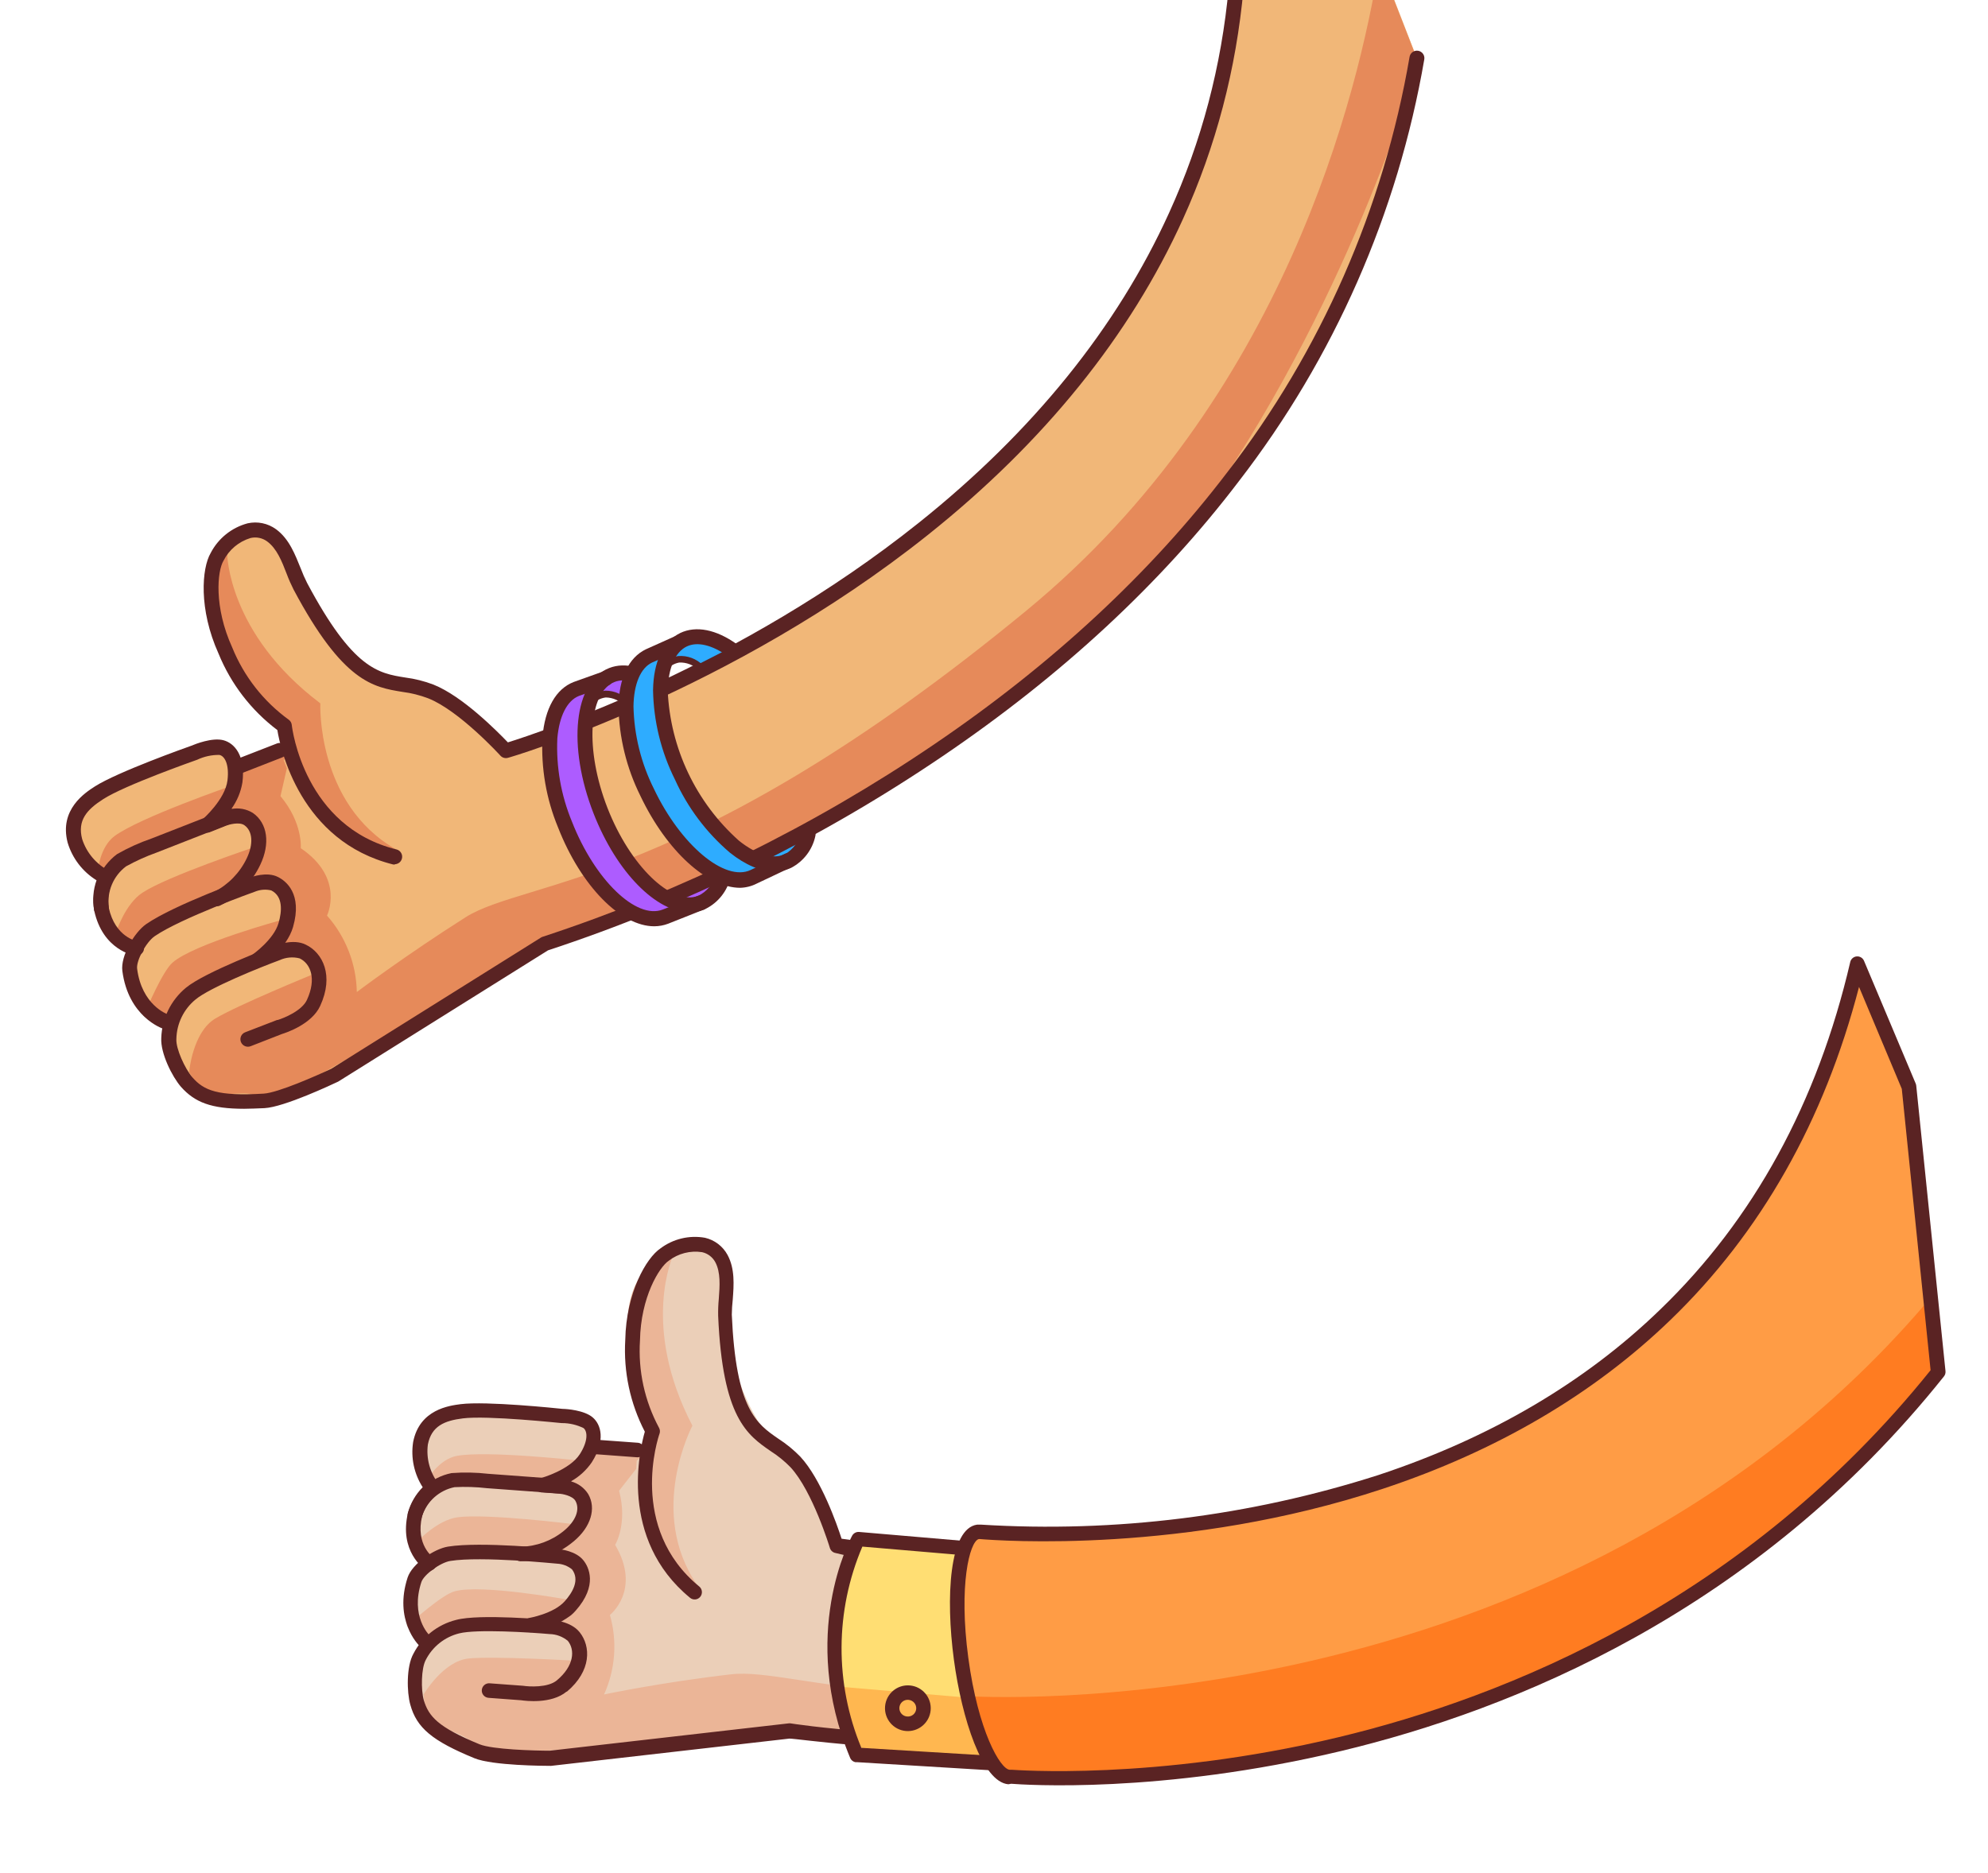
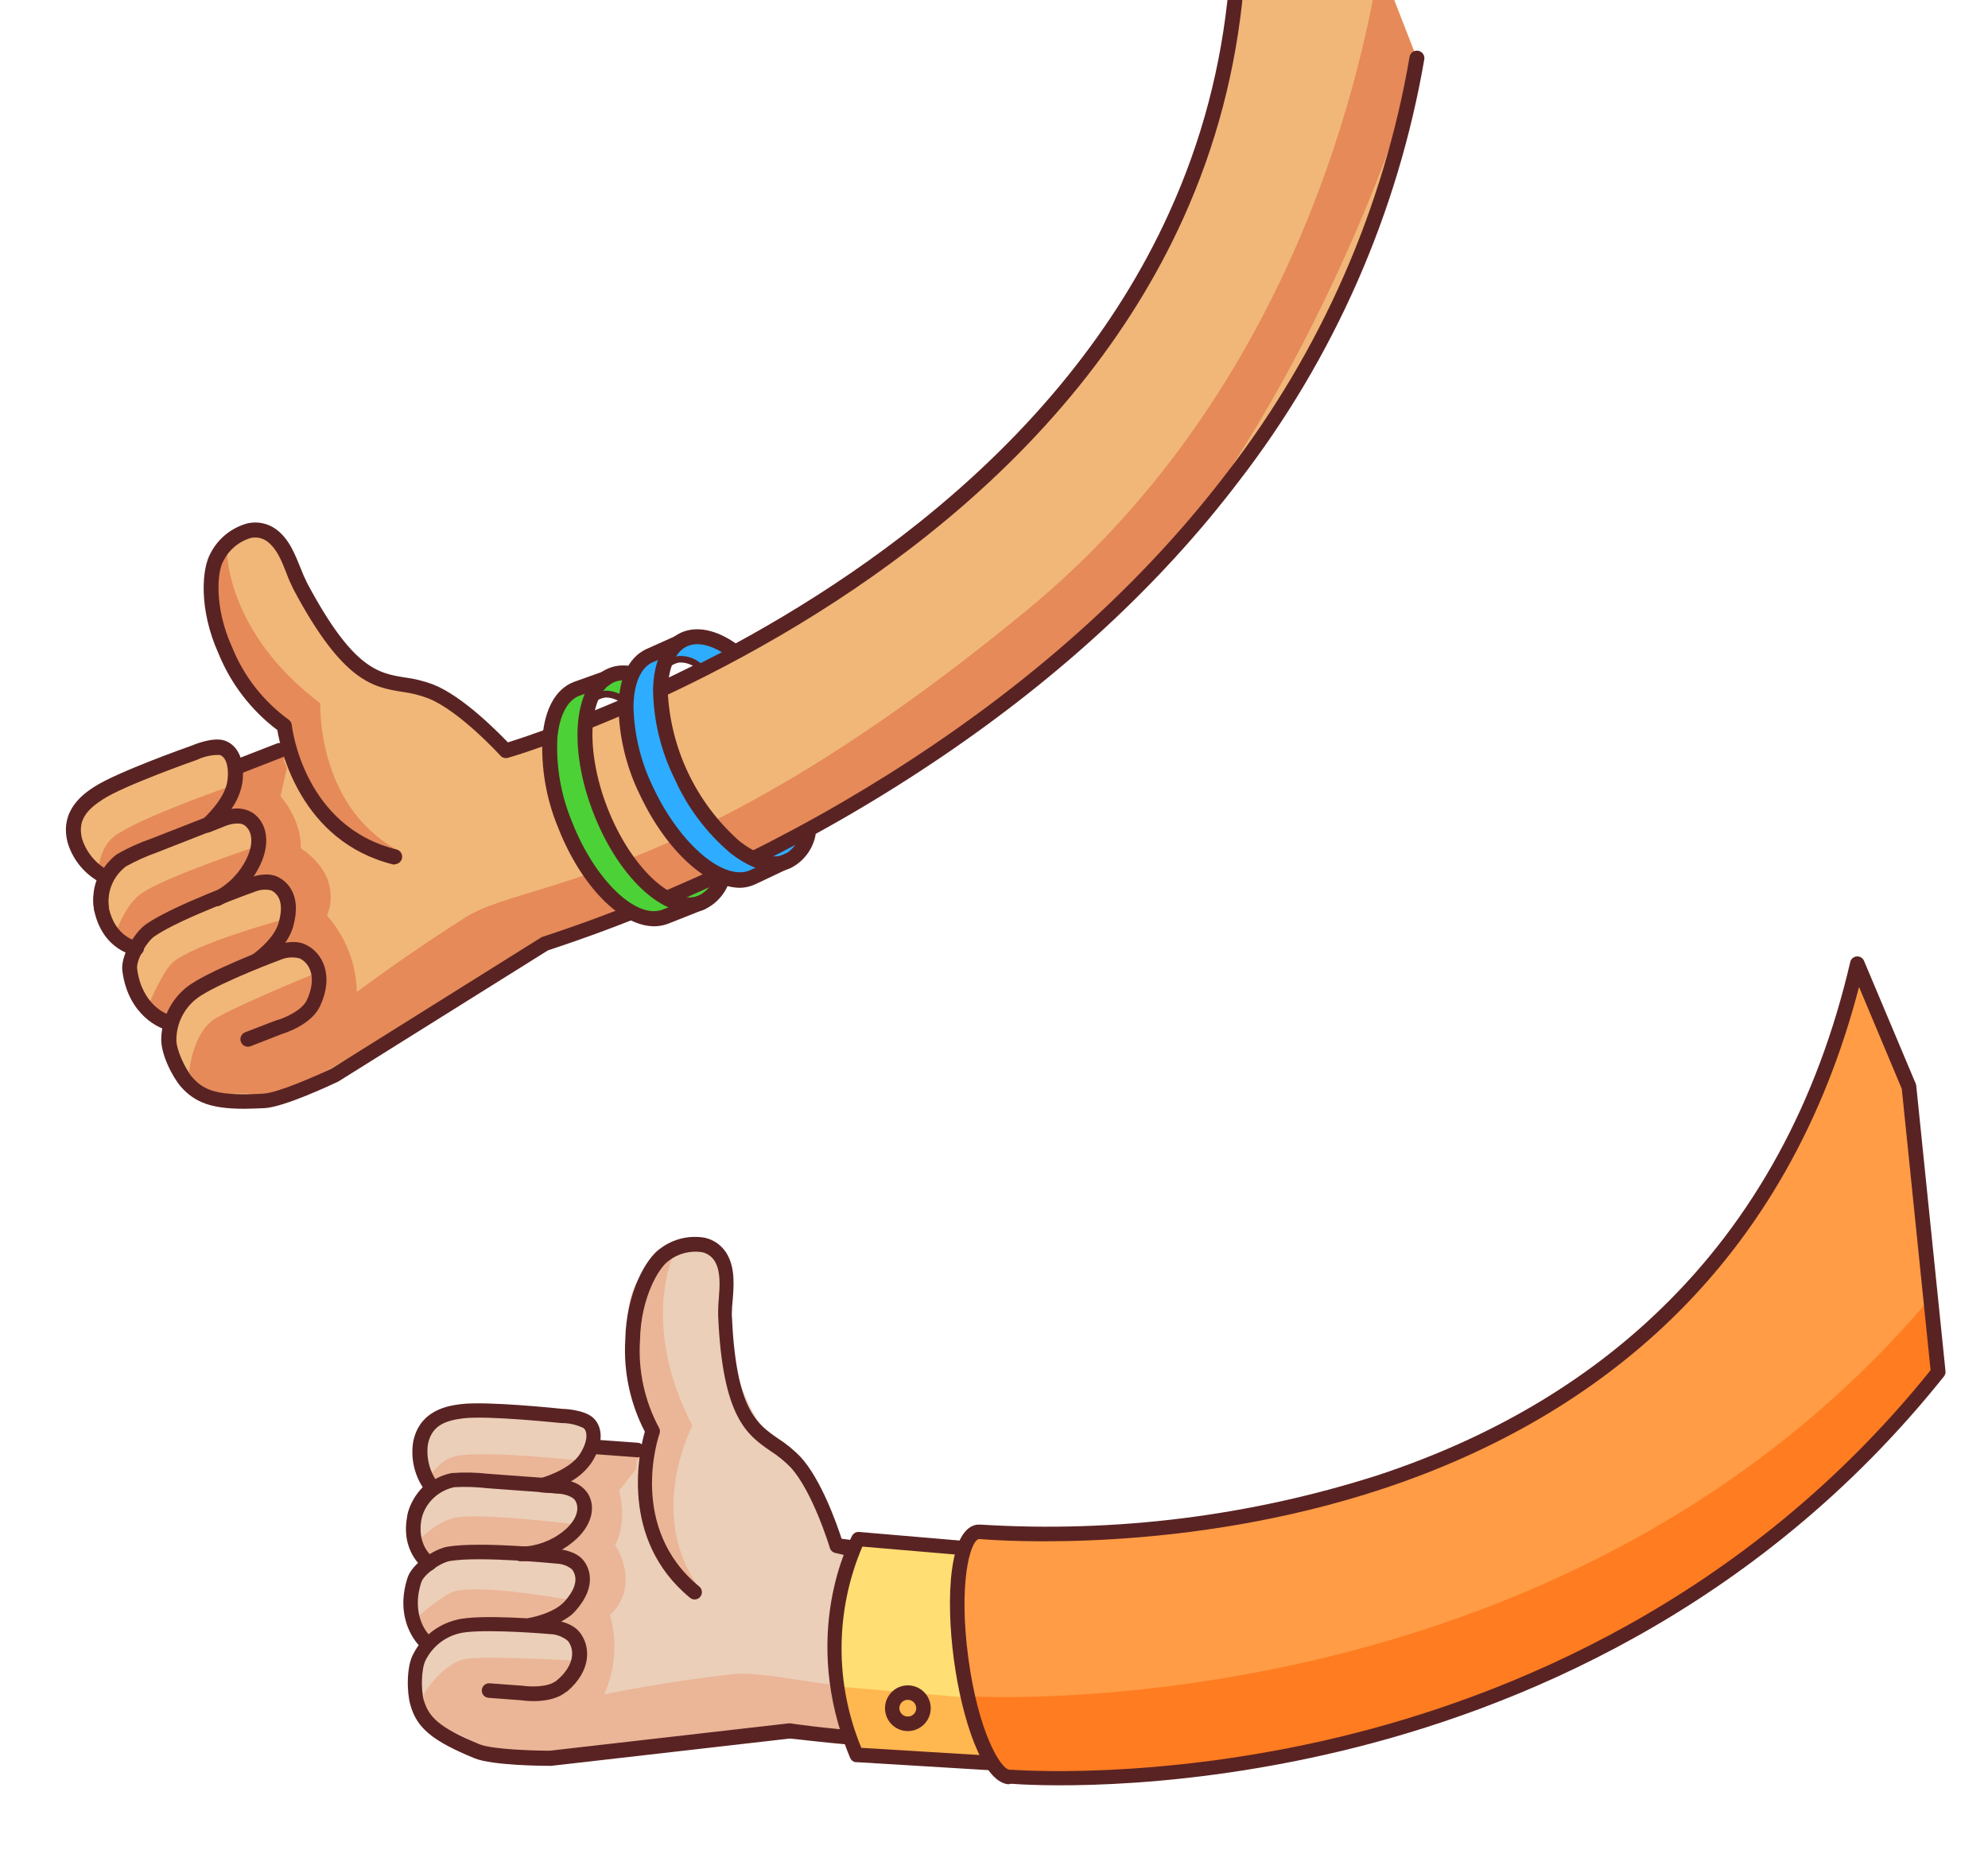
<svg xmlns="http://www.w3.org/2000/svg" viewBox="0 0 312 294">
  <defs>
-     <style>.cls-1{fill:#ebcfb8;}.cls-2{fill:#ebb597;}.cls-3{fill:#5a2323;}.cls-4{fill:#ffde73;}.cls-5{fill:#ffb750;}.cls-6{fill:#ff9c45;}.cls-7{fill:#ff7c21;}.cls-8{fill:#f1b778;}.cls-9{fill:#e68a5a;}.cls-10{fill:#2eacff;}.cls-11{fill:#ad5cff;}</style>
+     <style>.cls-1{fill:#ebcfb8;}.cls-2{fill:#ebb597;}.cls-3{fill:#5a2323;}.cls-4{fill:#ffde73;}.cls-5{fill:#ffb750;}.cls-6{fill:#ff9c45;}.cls-7{fill:#ff7c21;}.cls-8{fill:#f1b778;}.cls-9{fill:#e68a5a;}.cls-10{fill:#2eacff;}.cls-11{fill:#4cd137;}</style>
  </defs>
  <g id="OBJECTS">
    <path class="cls-1" d="M141.24,247.89a31.23,31.23,0,0,1-3.88-4.75q-3-.24-6.15-.57l-6.44-13.12s-12.15-6.76-11.63-33.39c-5.51-.43-19.77-3.23-10.81,28.52l-2.28,3-6.85-.51-1.38-4.07-19.89-2-5.56,4.31-.58,5.74,1.74,2.05-2.39,4.52.87,5.15.26,2.38-1.81,1.68-.62,8.37,2.5,2.79-.49,10.44L72.78,275l13.56,1,37.55-4.29s4.11.78,11.19,1.48l.65-.45a50.57,50.57,0,0,0,4.55-3.56c.29-.26,1.08-1.1,1.49-1.52a11.1,11.1,0,0,1,5-9.87A11.82,11.82,0,0,1,141.24,247.89Z" />
    <path class="cls-2" d="M131.15,272.72h4.58a50.57,50.57,0,0,0,4.55-3.56c.29-.26,1.08-1.1,1.49-1.52a13.4,13.4,0,0,1,.1-2c-14.06-.91-21.92-3.41-27.15-2.8C103.92,264.08,94.8,266,94.8,266a18.15,18.15,0,0,0,.92-12.48s5-3.93.82-11c0,0,2-3.29.62-8.5l2.68-3.43.09-1.32.68-.46,1.12,11.61a34.19,34.19,0,0,0,7.74,8.48c-8-11.55-.8-25.09-.8-25.09-8.2-15.74-3-26.78-3-26.78-13.47,3.07-3.94,27.09-3.94,27.09l-.81,3.31-.59-.19a5,5,0,0,1-.31.41l-6.73-.5-1.59,2-1.61.82.87-.68s-14.54-1.62-19.28-.74c-2.82.53-4.68,3.8-4.68,3.8l.81,1.25L67,234.9l-.4,1.55s2.7-3.5,6.4-4.31c.31-.06,8.16,1,8.16,1s4.78-.24,5.26-.42l-.06.81,4.92.9.24,3.5-3.25,4-1.39.82.9,2.14,4,1.13-.07,3.2L88.16,253,87,253.6l2.1-2.49s-13.59-2.47-17.76-1.3c-2,.55-6.65,4.75-6.65,4.75l1.62,3.51,2.53-.53L73,254.49l12.58.8.73-.86,2.9,1.13,1.68,2.6-2.2,5.9,1.13-3.38s-12.22-.71-16.24-.33S66.48,266,66.48,266l.28,3.09,3.18,2.36s3.92,1.25,3.93,2.1S78,275.35,78,275.35l21.38-1.44,9.25-.5,15.24-1.74S126.51,272.17,131.15,272.72Z" />
    <path class="cls-2" d="M73.6,243.06l11.5.32L90,239.26s-13.7-1.7-18.22-1.07c-3.1.43-6.16,3.68-6.16,3.68l1.69,3.48,2.51-1.24Z" />
    <path class="cls-3" d="M139.23,242.5c-2.21-.23-6.31-.83-7.15-.95-.73-2.26-3.21-9.35-6.47-12.87a19.58,19.58,0,0,0-3.46-2.83c-3.42-2.36-6.65-4.58-7.3-19.47A23.53,23.53,0,0,1,115,204c.17-2.26.36-4.82-.82-7a5.41,5.41,0,0,0-3.53-2.69,9,9,0,0,0-7,1.67c-2.21,1.48-5.38,6.94-5.52,14.37a27.75,27.75,0,0,0,3.07,14.4c-.8,2.76-4.15,16.84,7.1,26.08a1.13,1.13,0,0,0,1.6-.16,1.15,1.15,0,0,0-.15-1.61c-11.22-9.2-6.45-23.44-6.24-24a1.13,1.13,0,0,0-.07-.9,25.49,25.49,0,0,1-3-13.73c.12-6.77,3-11.5,4.52-12.52a6.86,6.86,0,0,1,5.23-1.34,3.12,3.12,0,0,1,2.06,1.55c.87,1.61.71,3.73.56,5.77a22.82,22.82,0,0,0-.1,2.69c.69,16,4.55,18.68,8.28,21.25a17.35,17.35,0,0,1,3.07,2.5c3.47,3.74,6.16,12.58,6.18,12.67a1.15,1.15,0,0,0,.91.8,54.28,54.28,0,0,0,8,1.35C138.43,244.28,139.74,243.37,139.23,242.5Z" />
    <path class="cls-3" d="M133.94,273.93c.6-.4,1.2-.81,1.79-1.23.39-.27.77-.55,1.15-.83-7.94-.56-12.69-1.31-12.8-1.33a1.15,1.15,0,0,0-.32,0l-37.48,4.29c-2.43,0-9-.19-11-1-6.56-2.69-8-4.38-8.77-6.93-.46-1.67-.4-5,.3-6.3a8.06,8.06,0,0,1,5.26-4.19c2.74-.69,11.12-.16,14.17.11a4.62,4.62,0,0,1,2.88,1.07c1.14,1.42,1,3.92-1.73,6.2-1.4,1.17-4.34,1-5.35.84H82l-5.16-.38a1.14,1.14,0,1,0-.17,2.28l5.12.38c.67.1,4.75.62,7.12-1.35l.06,0c3.89-3.28,3.76-7.13,2-9.33-1.41-1.76-4.25-1.92-4.51-1.93-.46,0-11.2-1-14.88,0a10.35,10.35,0,0,0-6.69,5.29c-1.13,2-1.05,6.05-.5,8,1,3.67,3.47,5.71,10.09,8.43,2.8,1.15,11,1.19,11.88,1.19h.13l37.4-4.28C124.65,272.94,128.25,273.46,133.94,273.93Z" />
    <path class="cls-3" d="M89.61,253.57a14.66,14.66,0,0,1-6.26,2.67A1.14,1.14,0,0,1,83,254s3.88-.65,5.64-2.64c1.21-1.36,2.39-3.33,1.13-5a4,4,0,0,0-2.32-.89c-.14,0-11.89-1.21-16.77-.43-1.57.25-4.16,2.14-4.55,3.32-1.76,5.36,1.21,8.29,1.24,8.32a1.14,1.14,0,0,1-1.58,1.65c-.16-.16-4-4-1.82-10.68.7-2.15,4.14-4.51,6.35-4.86,5.17-.83,16.85.36,17.35.41.25,0,2.74.26,3.91,1.77.8,1,2.29,3.9-1.23,7.87A6.12,6.12,0,0,1,89.61,253.57Z" />
    <path class="cls-3" d="M90.08,241.93a1.56,1.56,0,0,1-.2.16,13.18,13.18,0,0,1-8.21,3,1.13,1.13,0,0,1-1.09-1.18,1.16,1.16,0,0,1,1.19-1.1,11.08,11.08,0,0,0,6.68-2.46c1.9-1.54,2.62-3.38,1.86-4.74-.47-.82-2.11-1.1-2.53-1.13l-2.6-.19A1.14,1.14,0,0,1,85,232s4.39-1.23,6-3.72c1.31-2.05,1.22-3.56.59-4.09a7.69,7.69,0,0,0-3.38-.79h-.08c-.11,0-11.61-1.23-15.48-.74-2.89.36-4.93,1.2-5.5,4.1a8.33,8.33,0,0,0,1.64,6.12,1.14,1.14,0,0,1-.19,1.63A7.16,7.16,0,0,0,66.25,238c-1.09,4.53,1.72,6.47,1.74,6.49a1.14,1.14,0,1,1-1.27,1.9c-.17-.12-4.14-2.86-2.69-8.92a9,9,0,0,1,2.31-4,10.2,10.2,0,0,1-1.5-7.1c1-5.13,5.69-5.71,7.45-5.94,4.06-.51,15.12.65,16,.74.64,0,3.4.21,4.72,1.33s2.06,3.6-.13,7.05a9.74,9.74,0,0,1-3.28,3,4.61,4.61,0,0,1,2.72,2C93.61,236.79,92.73,239.7,90.08,241.93Z" />
    <path class="cls-3" d="M100.79,228.5a1.13,1.13,0,0,1-.82.27l-6.85-.51a1.14,1.14,0,1,1,.17-2.27l6.85.5a1.13,1.13,0,0,1,1,1.22A1.11,1.11,0,0,1,100.79,228.5Z" />
    <path class="cls-3" d="M89.61,234.26a1.13,1.13,0,0,1-.82.27l-12.36-.91a30.51,30.51,0,0,0-5.1-.16A6.78,6.78,0,0,0,66.24,238a1.14,1.14,0,1,1-2.2-.57,9,9,0,0,1,6.82-6.18,30.56,30.56,0,0,1,5.76.11l12.34.91A1.13,1.13,0,0,1,90,233.47,1.11,1.11,0,0,1,89.61,234.26Z" />
    <path class="cls-4" d="M150.82,243l-16-1.37s-8.2,14.8-.27,33.9l21.25,1.29" />
    <polyline class="cls-5" points="151.93 266.51 132.2 264.82 134.5 273.79 136.87 275.66 154.46 276.73 153.93 273.13" />
    <path class="cls-3" d="M142.18,271.74a3.59,3.59,0,1,1,3.88-3.28A3.6,3.6,0,0,1,142.18,271.74Zm.42-4.89a1.31,1.31,0,1,0-.22,2.61,1.3,1.3,0,0,0,1.41-1.19A1.32,1.32,0,0,0,142.6,266.85Z" />
    <path class="cls-6" d="M291.49,151.35c-23.38,100.54-138,89.12-138,89.12-2.91.39-4.1,9.32-2.67,20s4.94,18.92,7.84,18.53c0,0,88.64,7.63,145.51-63.5l-4.58-44.8Z" />
    <path class="cls-7" d="M151.88,266.27s93.19,6.1,151.11-62.54c.95,9.26,1.2,11.72,1.2,11.72S258.28,282.56,158.68,279C158.68,279,152.92,272.11,151.88,266.27Z" />
    <path class="cls-3" d="M158.25,280.1c-4.11-.35-7.31-10.37-8.54-19.53-1.32-9.81-.74-20.64,3.65-21.23h.26l.31,0a170.06,170.06,0,0,0,62.38-7.78c17.54-5.8,32.43-14.53,44.26-26,14.65-14.13,24.68-32.48,29.81-54.54a1.14,1.14,0,0,1,2.16-.19l8.12,19.29a1.32,1.32,0,0,1,.08.33l4.59,44.8a1.13,1.13,0,0,1-.25.83c-29.54,37-67.72,52.36-94.56,58.79-28.4,6.8-49.91,5.3-51.83,5.15Zm-4.68-38.48c-1.39.46-3.14,7.18-1.6,18.65s5,17.43,6.48,17.55h.33c.22,0,22.43,1.8,51.21-5.09,26.4-6.32,63.92-21.45,93-57.63l-4.52-44.17-6.71-16c-5.45,21-15.41,38.6-29.63,52.31-12.08,11.66-27.26,20.56-45.12,26.48-31,10.26-60.08,8.15-63.3,7.88Z" />
    <path class="cls-3" d="M134.42,276.65a1.13,1.13,0,0,1-1-.7c-8.05-19.37,0-34.26.32-34.88a1.15,1.15,0,0,1,1.1-.58l16,1.37a1.14,1.14,0,0,1,1,1.23,1.15,1.15,0,0,1-1.24,1l-15.26-1.3a40.76,40.76,0,0,0-.16,31.59l20.53,1.25a1.16,1.16,0,0,1,1.07,1.21,1.14,1.14,0,0,1-1.21,1.07l-21.24-1.29Z" />
    <path class="cls-8" d="M191.36-41.25s30.7,108.36-112,159.13l-11.78-9.33S53.7,110.59,42,82.71c-5.3,2.05-19.77,5.77,2.6,31.26l-.76,3.84-6.58,2.57-3.09-3.18-19.33,7-3.25,6.46,2,5.59,2.52,1.13-.22,5.25L19,147l1.3,2.09-.94,2.36,3.14,8L26.07,161l4.16,9.9,9.29,2.92,13-5.08L85.5,148.12s115.94-30.28,136.87-139C213-15.06,201.23-45.1,201.23-45.1Z" />
    <path class="cls-9" d="M18.25,146.26l3.11,2.48,1.79-2.26,3-2.63L37,139.05l2.75-6s-13.46,4.5-17.38,7.08C19.65,141.89,18.25,146.26,18.25,146.26ZM23,158.45,26.07,161l2.11-1.62,2.5-4.67,12-4.82.29-1.12,3.19-.24,2.72,1.66.57,6.46L49,153s-11.65,4.76-15.22,6.9-4.1,8.41-4.1,8.41l1.64,2.74,4,.79s4.19-.58,4.58.2,4.64-.18,4.64-.18L63.76,161l8.37-4.55,13.37-8.37s2.65-.7,7.2-2.24l14.72-7.09s27.75-10.89,52.52-29.51A190.33,190.33,0,0,0,182.75,88c.83-1,1.63-2,2.41-3.07,24.93-33.14,36.39-71.88,36.39-71.88l0-.15c.27-1.25.54-2.5.78-3.78-1.89-4.85-3.87-9.94-5.84-15-3.31,20.8-15.07,68.55-55.39,101.72C108.27,139.37,82.52,138,73.06,144S56,155.73,56,155.73a18.66,18.66,0,0,0-4.68-12s2.87-5.85-4.12-10.58c0,0,.37-3.93-3.18-8.17l1-4.37-.49-1.26.43-.73,6.17,10.28a35.15,35.15,0,0,0,11,4.43c-12.52-7.17-11.86-22.92-11.86-22.92-14.58-11-14.62-23.54-14.62-23.54-11.15,8.82,8.35,26.89,8.35,26.89l.71,3.43-.63.09-.11.51-6.46,2.52-.58,2.59-1.13,1.47.5-1S22,128.31,18,131.23c-2.38,1.74-2.66,5.6-2.66,5.6l1.31.81-.22,1.57.31,1.61s.95-4.44,4-6.83c.26-.2,8-2.67,8-2.67s4.34-2.34,4.7-2.73l.3.78,5-1.35,1.78,3.15-1.26,5.13-.92,1.38,1.78,1.58,4.26-.74,1.35,3-1.65,5.08-.78,1.09.85-3.26s-13.7,3.74-17.06,6.67C25.49,152.48,23,158.45,23,158.45Z" />
    <path class="cls-3" d="M62,135.71a1,1,0,0,1-.29,0C47.14,132.09,44,117.54,43.53,114.61a28.53,28.53,0,0,1-9.23-12c-3.16-7-2.63-13.42-1.24-15.79a9.2,9.2,0,0,1,5.81-4.67,5.54,5.54,0,0,1,4.45.93c2.08,1.52,3,4,3.88,6.16a23.23,23.23,0,0,0,1,2.28c7.2,13.53,11.19,14.17,15.41,14.84A19.44,19.44,0,0,1,68,107.46c4.59,1.82,10,7.31,11.71,9.08,5-1.56,36.24-11.91,64.47-34.46,17.93-14.32,31.15-30.7,39.3-48.67C193.7,11,196-14.06,190.21-41a1.18,1.18,0,0,1,.91-1.4,1.18,1.18,0,0,1,1.39.91c5.84,27.45,3.53,53-6.87,75.91-8.31,18.31-21.77,35-40,49.54-31,24.73-65.56,34.94-65.91,35a1.16,1.16,0,0,1-1.2-.34c-.06-.07-6.46-7.08-11.34-9a17.66,17.66,0,0,0-4-1c-4.6-.74-9.36-1.5-17.11-16.06A24,24,0,0,1,45,90.1c-.77-2-1.56-4-3.08-5.11a3.16,3.16,0,0,0-2.6-.53A7,7,0,0,0,35.09,88c-1,1.62-1.54,7.28,1.35,13.63A26.13,26.13,0,0,0,45.34,113a1.15,1.15,0,0,1,.45.8c.07.65,2,16,16.45,19.55a1.18,1.18,0,0,1-.28,2.32Z" />
    <path class="cls-10" d="M117.68,134.53a7,7,0,0,0,5.56.83c3.18-.87,3.41-3.78,1.7-4.15C123.31,132.08,117.68,134.53,117.68,134.53Z" />
    <path class="cls-11" d="M104.36,140.87a7,7,0,0,0,5.56.83c3.18-.87,3.4-3.78,1.7-4.15C110,138.42,104.36,140.87,104.36,140.87Z" />
    <path class="cls-3" d="M38.32,174.06c-5.15,0-7.75-1-9.92-3.45-1.38-1.59-3.23-5.27-3.09-7.67a10.68,10.68,0,0,1,3.87-7.88c3-2.48,13.39-6.38,13.82-6.55.26-.11,3-1.22,5-.21,2.63,1.27,4.46,4.82,2.25,9.61-1.32,2.88-5.34,4.21-6,4.41l-4.92,1.92a1.18,1.18,0,0,1-1.52-.67,1.17,1.17,0,0,1,.67-1.52l5-1.93.1,0c1-.3,3.81-1.45,4.59-3.15,1.55-3.37.55-5.71-1.14-6.52a4.7,4.7,0,0,0-3.15.28c-3,1.1-11,4.33-13.2,6.18a8.23,8.23,0,0,0-3,6.21c-.09,1.5,1.34,4.64,2.51,6,1.79,2.05,3.92,3,11.2,2.56,2.23-.13,8.36-2.84,10.62-3.91l32.89-20.59a1.08,1.08,0,0,1,.29-.13,245.92,245.92,0,0,0,61.49-30.25c18.45-12.53,33.9-26.87,45.9-42.62A147.65,147.65,0,0,0,221.22,8.93a1.17,1.17,0,0,1,2.31.39,150.06,150.06,0,0,1-29.12,66.25c-12.17,16-27.81,30.48-46.49,43.15A249.17,249.17,0,0,1,86,149.19L53.18,169.73l-.12.07c-.85.4-8.45,4-11.56,4.16C40.34,174,39.29,174.06,38.32,174.06Z" />
    <path class="cls-3" d="M26,161.56a1.15,1.15,0,0,1-.37-.06c-.23-.07-5.5-1.89-6.43-9.1-.29-2.31,1.85-6,3.74-7.33,4.44-3.06,15.81-7.13,16.29-7.3.24-.1,2.66-1,4.41-.09,1.21.61,3.86,2.6,2.35,7.85-1,3.43-4.82,6.12-5,6.23a1.17,1.17,0,1,1-1.33-1.93s3.32-2.33,4.06-4.94c.52-1.81.74-4.16-1.15-5.11a4.13,4.13,0,0,0-2.54.19c-.14.05-11.58,4.14-15.76,7-1.34.93-2.91,3.84-2.75,5.1.73,5.69,4.67,7.12,4.84,7.18a1.17,1.17,0,0,1-.37,2.28Z" />
    <path class="cls-3" d="M21.4,150h-.17c-.21,0-5.11-.82-6.45-7.08a9.21,9.21,0,0,1,.37-4.73,10.48,10.48,0,0,1-4.54-5.93c-1.34-5.19,2.75-7.82,4.29-8.81,3.54-2.26,14.32-6.1,15.15-6.39.61-.26,3.25-1.31,5-.86s3.51,2.44,3,6.6A9.83,9.83,0,0,1,36.3,127a4.7,4.7,0,0,1,3.39.62c2.3,1.61,2.75,4.81,1.15,8.15a13.62,13.62,0,0,1-6.31,6.39,1.17,1.17,0,1,1-.92-2.15,11.53,11.53,0,0,0,5.11-5.26c1.08-2.25.94-4.29-.37-5.21-.8-.56-2.45-.09-2.85.07l-2.5,1a1.17,1.17,0,0,1-1.19-2s3.53-3.09,3.89-6.1c.3-2.49-.42-3.83-1.27-4a7.92,7.92,0,0,0-3.49.76c-.19.07-11.4,4-14.77,6.2-2.52,1.62-4.05,3.3-3.28,6.24a8.59,8.59,0,0,0,4.23,5,1.14,1.14,0,0,1,.61.68,1.2,1.2,0,0,1-.06.91,7.3,7.3,0,0,0-.6,4.2c1,4.62,4.37,5.24,4.51,5.26a1.17,1.17,0,0,1,1,1.34A1.16,1.16,0,0,1,21.4,150Z" />
    <path class="cls-3" d="M37.28,121.55a1.17,1.17,0,0,1-.42-2.27l6.58-2.56a1.17,1.17,0,1,1,.85,2.18l-6.58,2.57A1.31,1.31,0,0,1,37.28,121.55Z" />
    <path class="cls-3" d="M15.92,143.79a1.18,1.18,0,0,1-1.15-.95,9.27,9.27,0,0,1,3.59-8.75,31.47,31.47,0,0,1,5.4-2.45L35.62,127a1.17,1.17,0,0,1,.85,2.18L24.6,133.83A32.58,32.58,0,0,0,19.79,136a6.92,6.92,0,0,0-2.71,6.45,1.18,1.18,0,0,1-.93,1.37A.9.9,0,0,1,15.92,143.79Z" />
    <path class="cls-11" d="M98,105.65,89,109.07s-6.14,7.15-.68,19.39,12.18,14.74,12.18,14.74l4.37.55.38-2.44-6.51-5.73s-8.37-13.74-6.89-21c1.77-8.75,5.62-5,5.62-5l4.18-1.83,2.43.17Z" />
    <path class="cls-3" d="M102.67,145.41c-5.21,0-11.46-6.24-15.09-15.52a32.65,32.65,0,0,1-2.44-14.18c.37-4.49,2.11-7.57,4.9-8.65l4.59-1.64a1.17,1.17,0,1,1,.79,2.21l-4.56,1.62c-1.85.73-3.09,3.16-3.39,6.66A30.47,30.47,0,0,0,89.77,129c3.56,9.1,10.08,15.41,14.25,13.78l5.58-2.18a1.17,1.17,0,1,1,.85,2.19L104.88,145A6.18,6.18,0,0,1,102.67,145.41Z" />
    <path class="cls-3" d="M108.25,143.22c-5.21,0-11.46-6.23-15.09-15.51C89,117.07,90.08,107,95.61,104.87c2.55-1,5.65-.15,8.71,2.37a1.17,1.17,0,0,1-1.49,1.81c-2.38-2-4.64-2.66-6.36-2-4.17,1.63-4.68,10.69-1.13,19.79s10.09,15.41,14.26,13.78a5.28,5.28,0,0,0,2.73-3.28,1.18,1.18,0,0,1,2.21.8,7.41,7.41,0,0,1-4.08,4.67A6.17,6.17,0,0,1,108.25,143.22Z" />
    <path class="cls-3" d="M98.62,111a.5.5,0,0,1-.55-.11,4,4,0,0,0-3-1.4,3.39,3.39,0,0,0-2.19,1.19.5.5,0,0,1-.72.09.52.52,0,0,1-.1-.72A4.38,4.38,0,0,1,95,108.42a5,5,0,0,1,3.78,1.69.53.53,0,0,1,0,.74A.42.42,0,0,1,98.62,111Z" />
    <path class="cls-10" d="M109.24,100l-8.79,4.06s-5.63,7.56.67,19.38,13.18,13.86,13.18,13.86l4.4.24.2-2.46L112,129.83s-9.3-13.12-8.34-20.49c1.15-8.85,5.69-4.93,5.69-4.93l4.15-2.13,1.9-.41Z" />
    <path class="cls-3" d="M116.17,139.37c-5.13,0-11.52-5.71-15.67-14.44a32.79,32.79,0,0,1-3.43-14c.07-4.51,1.59-7.7,4.29-9l4.46-2a1.17,1.17,0,1,1,.94,2.15l-4.43,1.93c-1.79.85-2.86,3.37-2.91,6.88a30.39,30.39,0,0,0,3.2,12.93c4.19,8.83,11.15,14.67,15.19,12.75l5.4-2.56a1.17,1.17,0,1,1,1,2.12l-5.41,2.56A6.1,6.1,0,0,1,116.17,139.37Z" />
    <path class="cls-3" d="M121.56,136.81c-2.15,0-4.55-1-7-2.95a32.84,32.84,0,0,1-8.64-11.5,32.72,32.72,0,0,1-3.43-14c.07-4.51,1.59-7.7,4.29-9,2.47-1.17,5.62-.55,8.85,1.76a1.17,1.17,0,1,1-1.36,1.91c-2.51-1.79-4.81-2.34-6.48-1.55-1.83.87-2.9,3.38-3,6.9A33.52,33.52,0,0,0,116,132c2.76,2.19,5.38,2.95,7.2,2.09a5.25,5.25,0,0,0,2.5-3.46,1.17,1.17,0,0,1,2.26.63,7.37,7.37,0,0,1-3.75,4.95A6.18,6.18,0,0,1,121.56,136.81Z" />
    <path class="cls-3" d="M110.2,105.28a.52.52,0,0,1-.56-.08,4,4,0,0,0-3.06-1.19,3.34,3.34,0,0,0-2.1,1.34.51.51,0,1,1-.86-.56,4.33,4.33,0,0,1,2.8-1.8,4.93,4.93,0,0,1,3.89,1.43.52.52,0,0,1-.11.86Z" />
  </g>
</svg>
